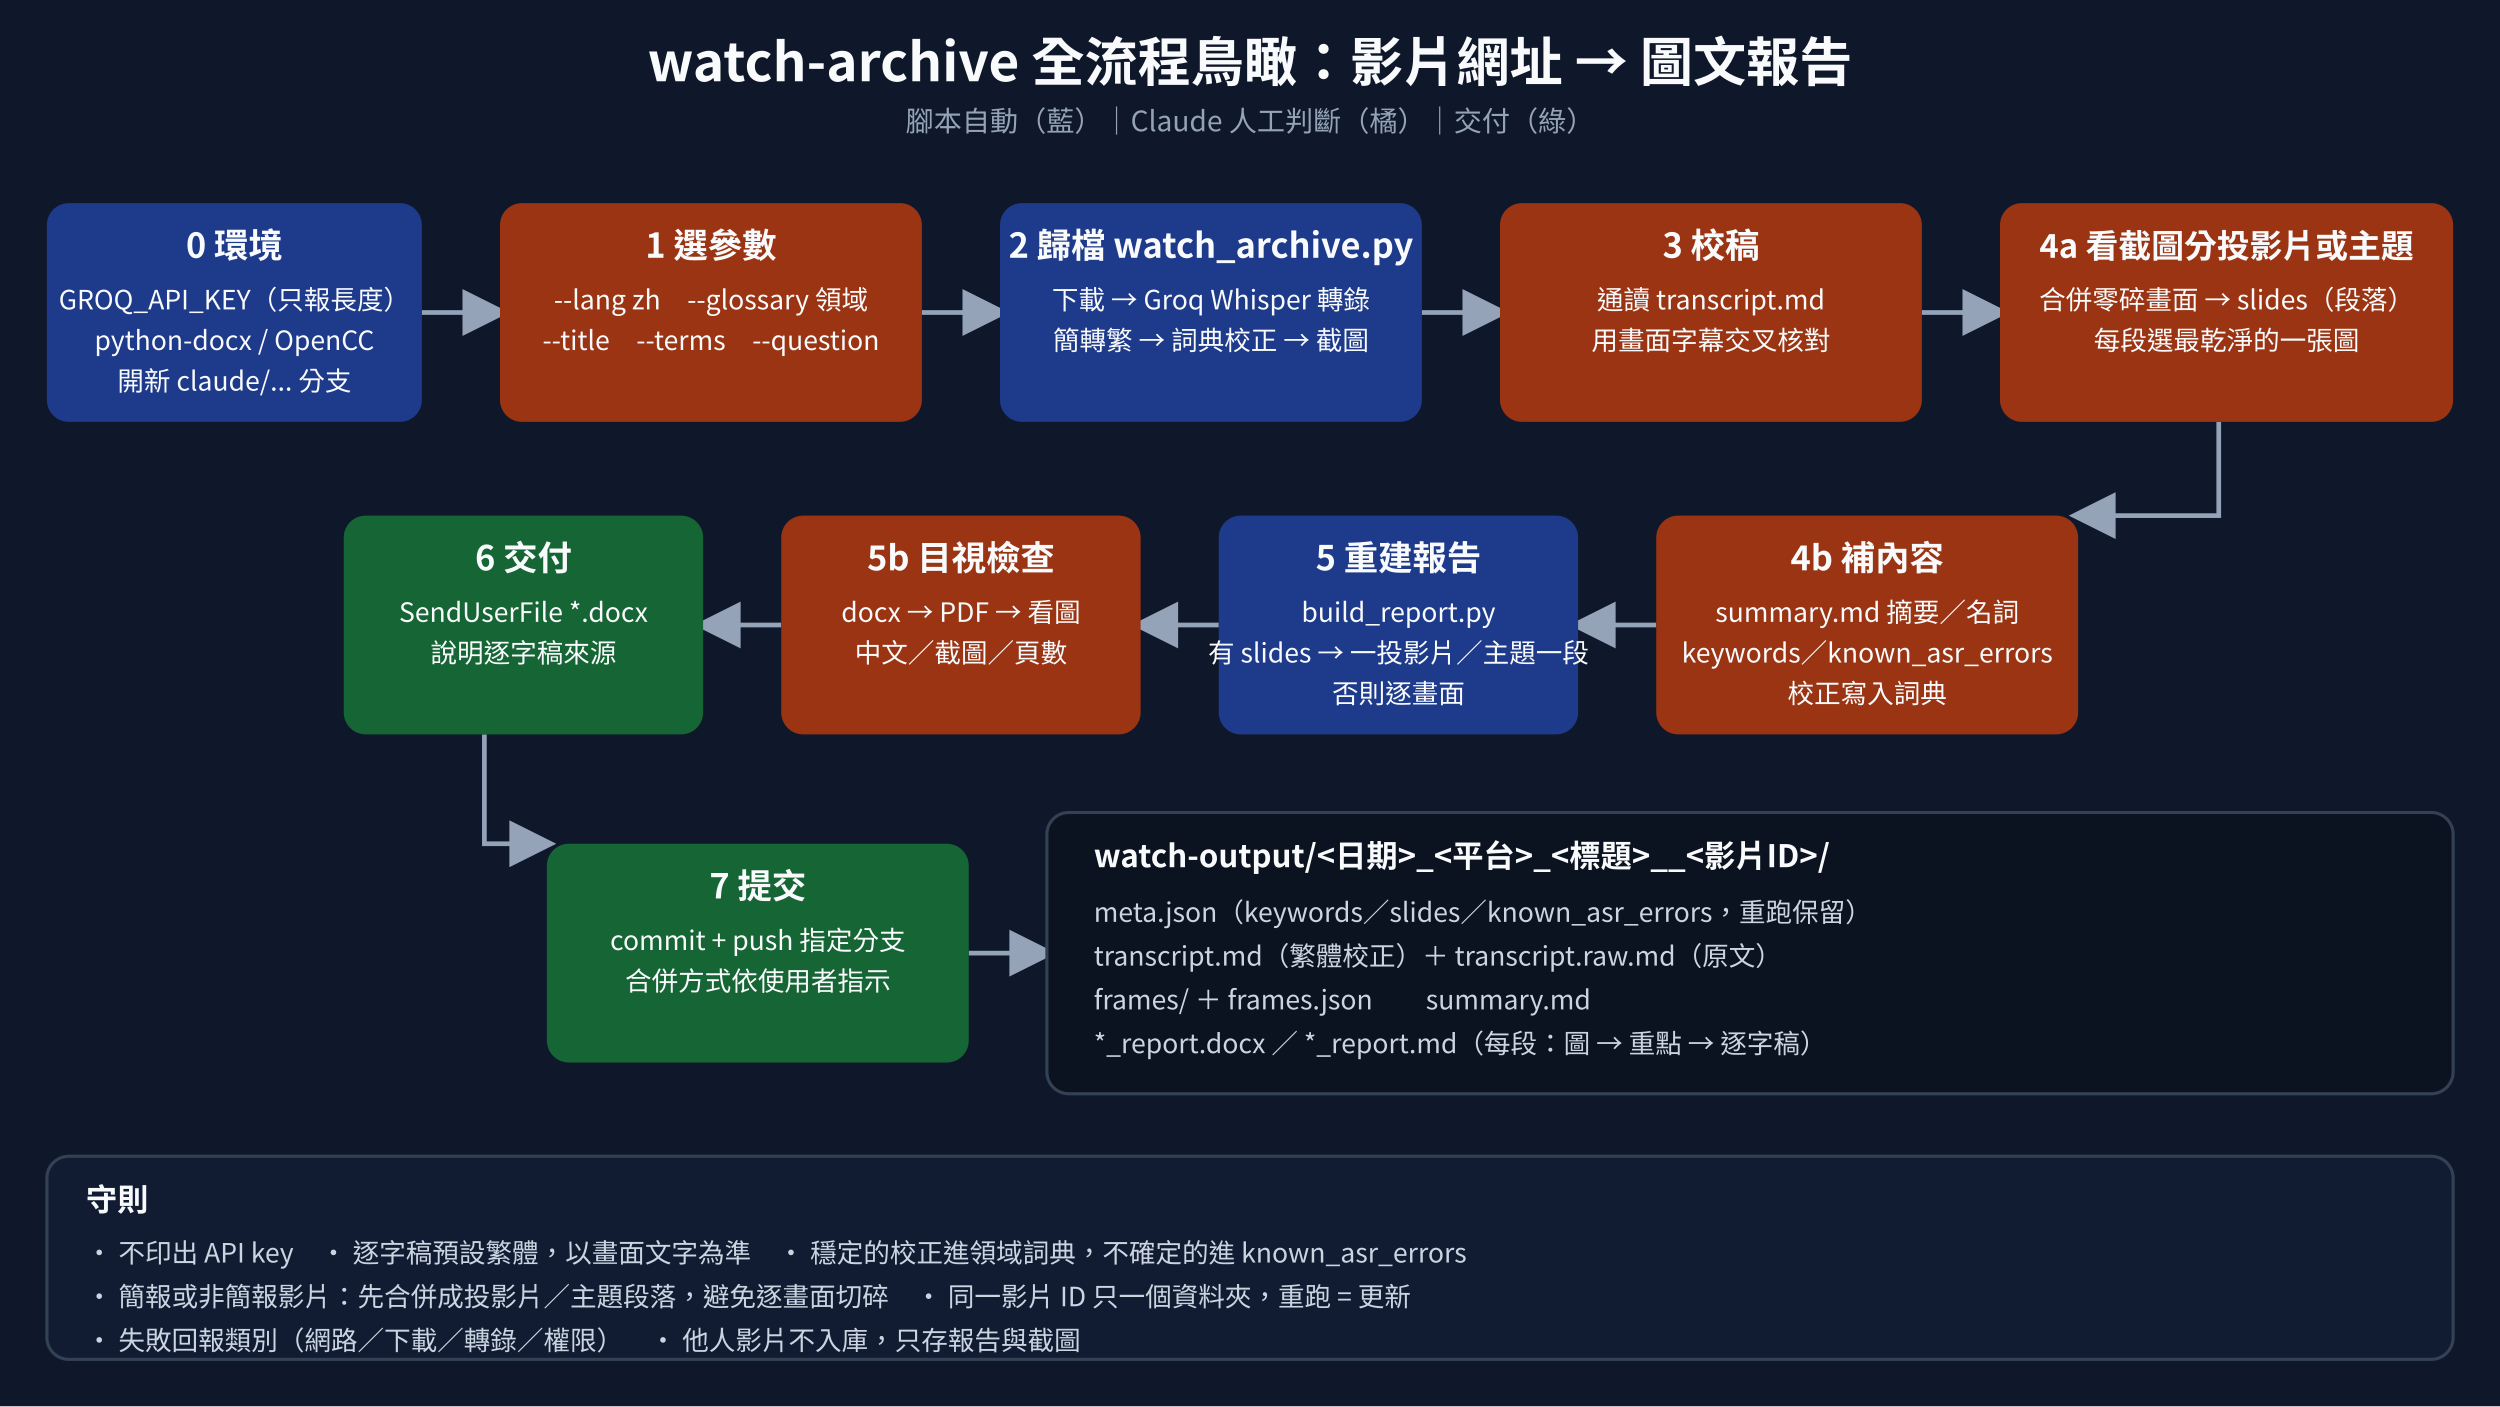
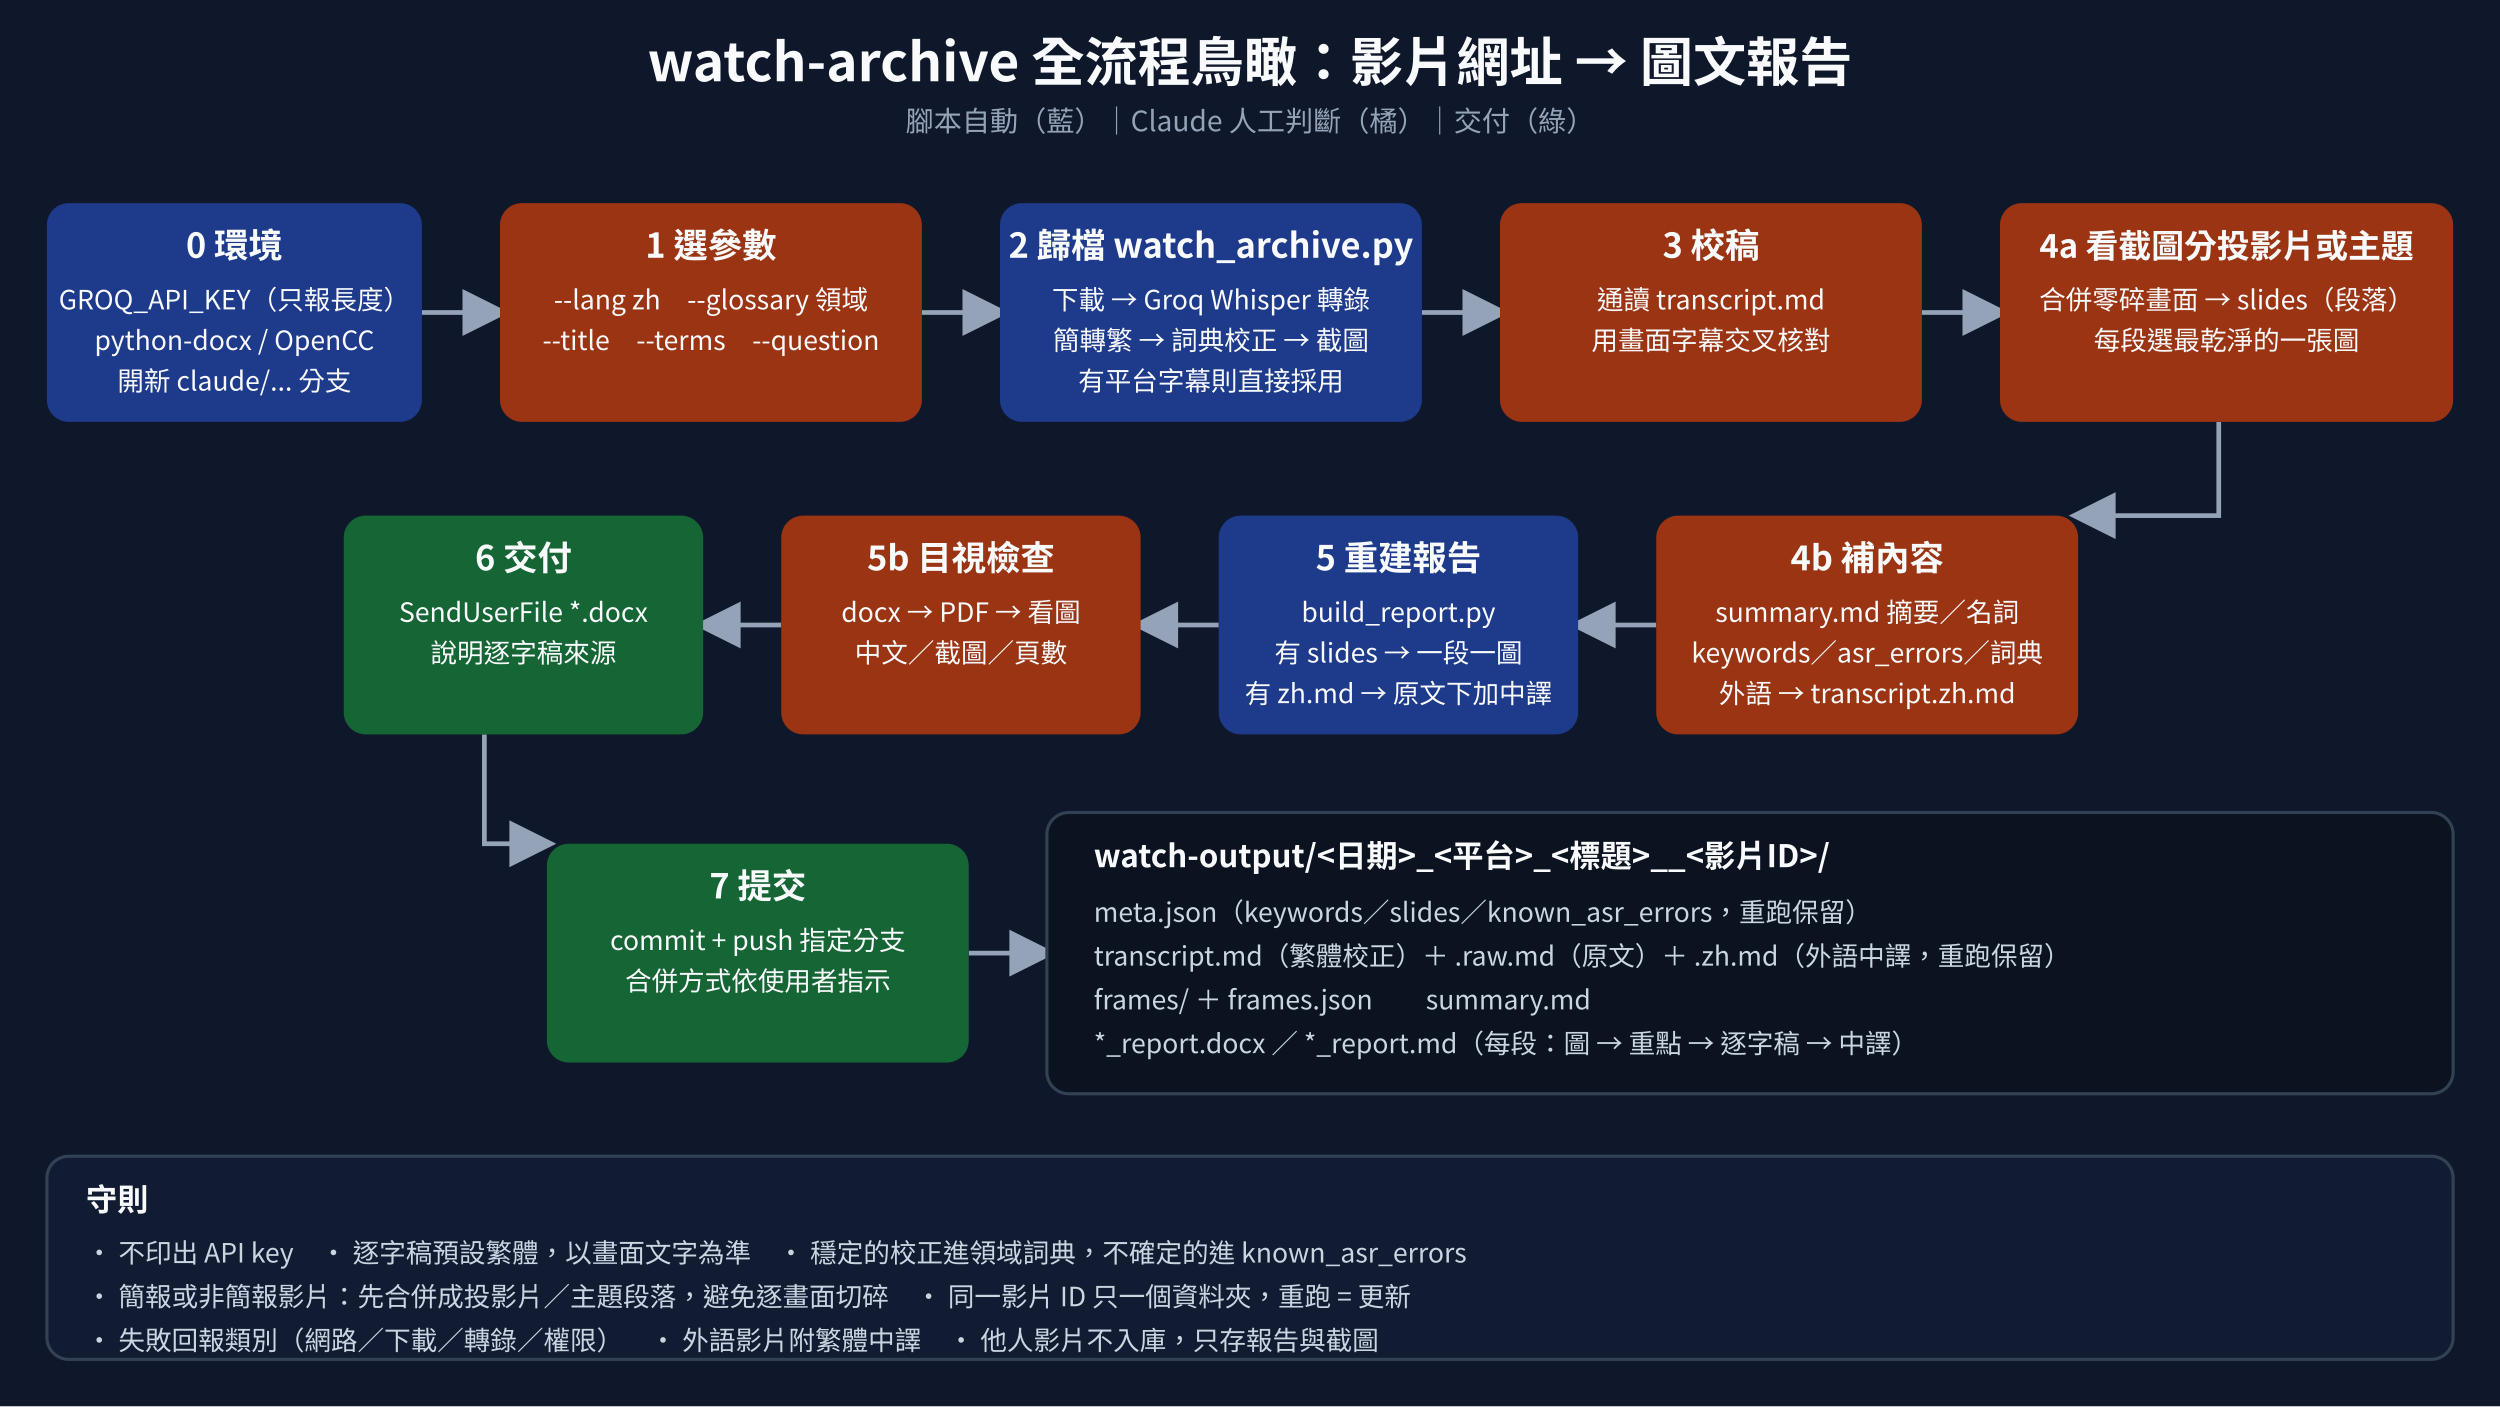
<svg xmlns="http://www.w3.org/2000/svg" viewBox="0 0 1600 900" width="1600" height="900" font-family="'WenQuanYi Zen Hei','Noto Sans CJK TC','Microsoft JhengHei',sans-serif">
  <rect width="1600" height="900" fill="#0f172a" />
  <text x="800" y="52" text-anchor="middle" font-size="34" font-weight="bold" fill="#f8fafc">watch-archive 全流程鳥瞰：影片網址 → 圖文報告</text>
  <text x="800" y="84" text-anchor="middle" font-size="18" fill="#94a3b8">腳本自動（藍）｜Claude 人工判斷（橘）｜交付（綠）</text>
  <defs>
    <marker id="a" markerWidth="10" markerHeight="10" refX="8" refY="5" orient="auto">
      <path d="M0,0 L10,5 L0,10 z" fill="#94a3b8" />
    </marker>
  </defs>
  <g stroke="#94a3b8" stroke-width="3" fill="none" marker-end="url(#a)">
    <path d="M270,200 H320" />
    <path d="M590,200 H640" />
    <path d="M910,200 H960" />
    <path d="M1230,200 H1280" />
    <path d="M1420,270 V330 H1330" />
    <path d="M1060,400 H1010" />
    <path d="M780,400 H730" />
    <path d="M500,400 H450" />
    <path d="M310,470 V540 H350" />
    <path d="M620,610 H670" />
    <path d="M940,610 H990" />
    <path d="M1260,610 H1310" />
  </g>
  <g font-size="20" fill="#f8fafc">
    <rect x="30" y="130" width="240" height="140" rx="14" fill="#1e3a8a" />
    <text x="150" y="165" text-anchor="middle" font-weight="bold" font-size="22">0 環境</text>
    <text x="150" y="198" text-anchor="middle" font-size="17">GROQ_API_KEY（只報長度）</text>
    <text x="150" y="224" text-anchor="middle" font-size="17">python-docx / OpenCC</text>
    <text x="150" y="250" text-anchor="middle" font-size="17">開新 claude/... 分支</text>
    <rect x="320" y="130" width="270" height="140" rx="14" fill="#9a3412" />
    <text x="455" y="165" text-anchor="middle" font-weight="bold" font-size="22">1 選參數</text>
    <text x="455" y="198" text-anchor="middle" font-size="17">--lang zh　--glossary 領域</text>
    <text x="455" y="224" text-anchor="middle" font-size="17">--title　--terms　--question</text>
    <rect x="640" y="130" width="270" height="140" rx="14" fill="#1e3a8a" />
    <text x="775" y="165" text-anchor="middle" font-weight="bold" font-size="22">2 歸檔 watch_archive.py</text>
    <text x="775" y="198" text-anchor="middle" font-size="17">下載 → Groq Whisper 轉錄</text>
    <text x="775" y="224" text-anchor="middle" font-size="17">簡轉繁 → 詞典校正 → 截圖</text>
+     <text x="775" y="250" text-anchor="middle" font-size="17">有平台字幕則直接採用</text>
    <rect x="960" y="130" width="270" height="140" rx="14" fill="#9a3412" />
    <text x="1095" y="165" text-anchor="middle" font-weight="bold" font-size="22">3 校稿</text>
    <text x="1095" y="198" text-anchor="middle" font-size="17">通讀 transcript.md</text>
    <text x="1095" y="224" text-anchor="middle" font-size="17">用畫面字幕交叉核對</text>
    <rect x="1280" y="130" width="290" height="140" rx="14" fill="#9a3412" />
    <text x="1425" y="165" text-anchor="middle" font-weight="bold" font-size="21">4a 看截圖分投影片或主題</text>
    <text x="1425" y="198" text-anchor="middle" font-size="17">合併零碎畫面 → slides（段落）</text>
    <text x="1425" y="224" text-anchor="middle" font-size="17">每段選最乾淨的一張圖</text>
    <rect x="1060" y="330" width="270" height="140" rx="14" fill="#9a3412" />
    <text x="1195" y="365" text-anchor="middle" font-weight="bold" font-size="22">4b 補內容</text>
    <text x="1195" y="398" text-anchor="middle" font-size="17">summary.md 摘要／名詞</text>
-     <text x="1195" y="424" text-anchor="middle" font-size="17">keywords／known_asr_errors</text>
-     <text x="1195" y="450" text-anchor="middle" font-size="17">校正寫入詞典</text>
+     <text x="1195" y="424" text-anchor="middle" font-size="17">keywords／asr_errors／詞典</text>
+     <text x="1195" y="450" text-anchor="middle" font-size="17">外語 → transcript.zh.md</text>
    <rect x="780" y="330" width="230" height="140" rx="14" fill="#1e3a8a" />
    <text x="895" y="365" text-anchor="middle" font-weight="bold" font-size="22">5 重建報告</text>
    <text x="895" y="398" text-anchor="middle" font-size="17">build_report.py</text>
-     <text x="895" y="424" text-anchor="middle" font-size="17">有 slides → 一投影片／主題一段</text>
-     <text x="895" y="450" text-anchor="middle" font-size="17">否則逐畫面</text>
+     <text x="895" y="424" text-anchor="middle" font-size="17">有 slides → 一段一圖</text>
+     <text x="895" y="450" text-anchor="middle" font-size="17">有 zh.md → 原文下加中譯</text>
    <rect x="500" y="330" width="230" height="140" rx="14" fill="#9a3412" />
    <text x="615" y="365" text-anchor="middle" font-weight="bold" font-size="22">5b 目視檢查</text>
    <text x="615" y="398" text-anchor="middle" font-size="17">docx → PDF → 看圖</text>
    <text x="615" y="424" text-anchor="middle" font-size="17">中文／截圖／頁數</text>
    <rect x="220" y="330" width="230" height="140" rx="14" fill="#166534" />
    <text x="335" y="365" text-anchor="middle" font-weight="bold" font-size="22">6 交付</text>
    <text x="335" y="398" text-anchor="middle" font-size="17">SendUserFile *.docx</text>
    <text x="335" y="424" text-anchor="middle" font-size="17">說明逐字稿來源</text>
    <rect x="350" y="540" width="270" height="140" rx="14" fill="#166534" />
    <text x="485" y="575" text-anchor="middle" font-weight="bold" font-size="22">7 提交</text>
    <text x="485" y="608" text-anchor="middle" font-size="17">commit + push 指定分支</text>
    <text x="485" y="634" text-anchor="middle" font-size="17">合併方式依使用者指示</text>
  </g>
  <rect x="670" y="520" width="900" height="180" rx="14" fill="#0b1220" stroke="#334155" stroke-width="2" />
  <text x="700" y="555" font-size="20" font-weight="bold" fill="#f8fafc">watch-output/&lt;日期&gt;_&lt;平台&gt;_&lt;標題&gt;__&lt;影片ID&gt;/</text>
  <g font-size="17" fill="#cbd5e1">
    <text x="700" y="590">meta.json（keywords／slides／known_asr_errors，重跑保留）</text>
-     <text x="700" y="618">transcript.md（繁體校正）＋ transcript.raw.md（原文）</text>
+     <text x="700" y="618">transcript.md（繁體校正）＋ .raw.md（原文）＋ .zh.md（外語中譯，重跑保留）</text>
    <text x="700" y="646">frames/ ＋ frames.json　　summary.md</text>
-     <text x="700" y="674">*_report.docx ／ *_report.md（每段：圖 → 重點 → 逐字稿）</text>
+     <text x="700" y="674">*_report.docx ／ *_report.md（每段：圖 → 重點 → 逐字稿 → 中譯）</text>
  </g>
  <rect x="30" y="740" width="1540" height="130" rx="14" fill="#111c33" stroke="#334155" stroke-width="2" />
  <text x="55" y="775" font-size="20" font-weight="bold" fill="#f8fafc">守則</text>
  <g font-size="17" fill="#cbd5e1">
    <text x="55" y="808">• 不印出 API key　• 逐字稿預設繁體，以畫面文字為準　• 穩定的校正進領域詞典，不確定的進 known_asr_errors</text>
    <text x="55" y="836">• 簡報或非簡報影片：先合併成投影片／主題段落，避免逐畫面切碎　• 同一影片 ID 只一個資料夾，重跑 = 更新</text>
-     <text x="55" y="864">• 失敗回報類別（網路／下載／轉錄／權限）　• 他人影片不入庫，只存報告與截圖</text>
+     <text x="55" y="864">• 失敗回報類別（網路／下載／轉錄／權限）　• 外語影片附繁體中譯　• 他人影片不入庫，只存報告與截圖</text>
  </g>
</svg>
